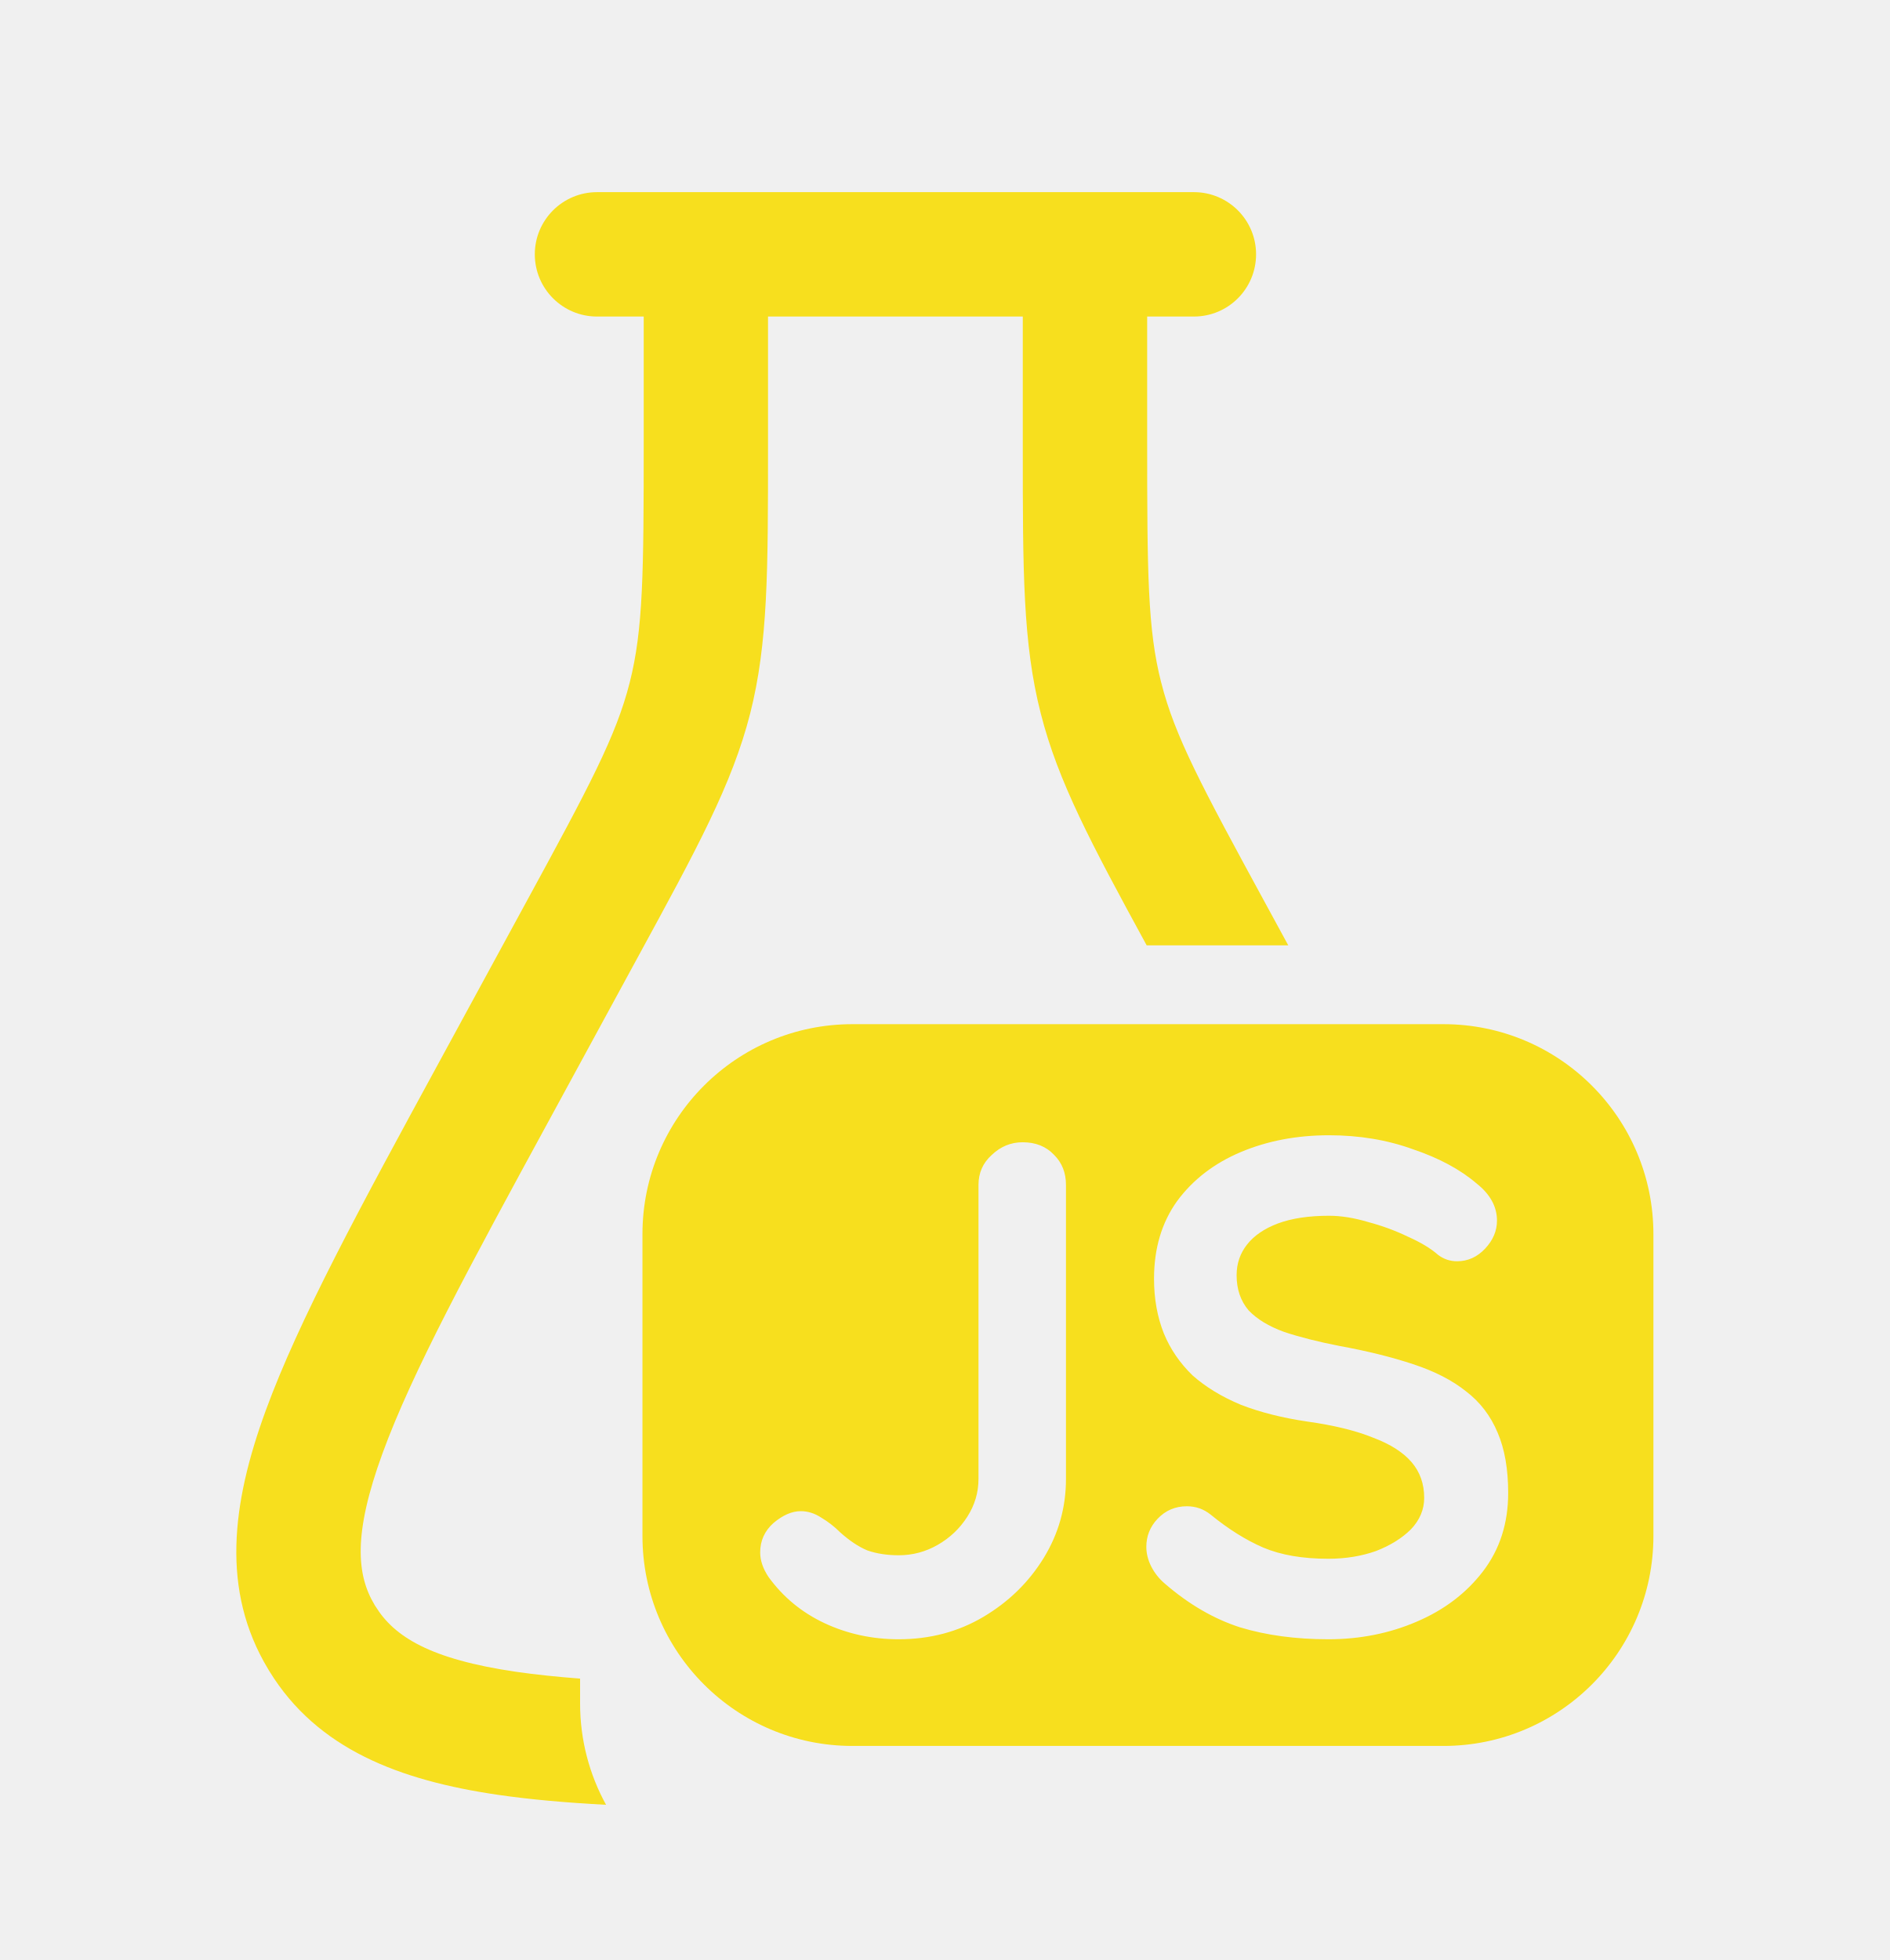
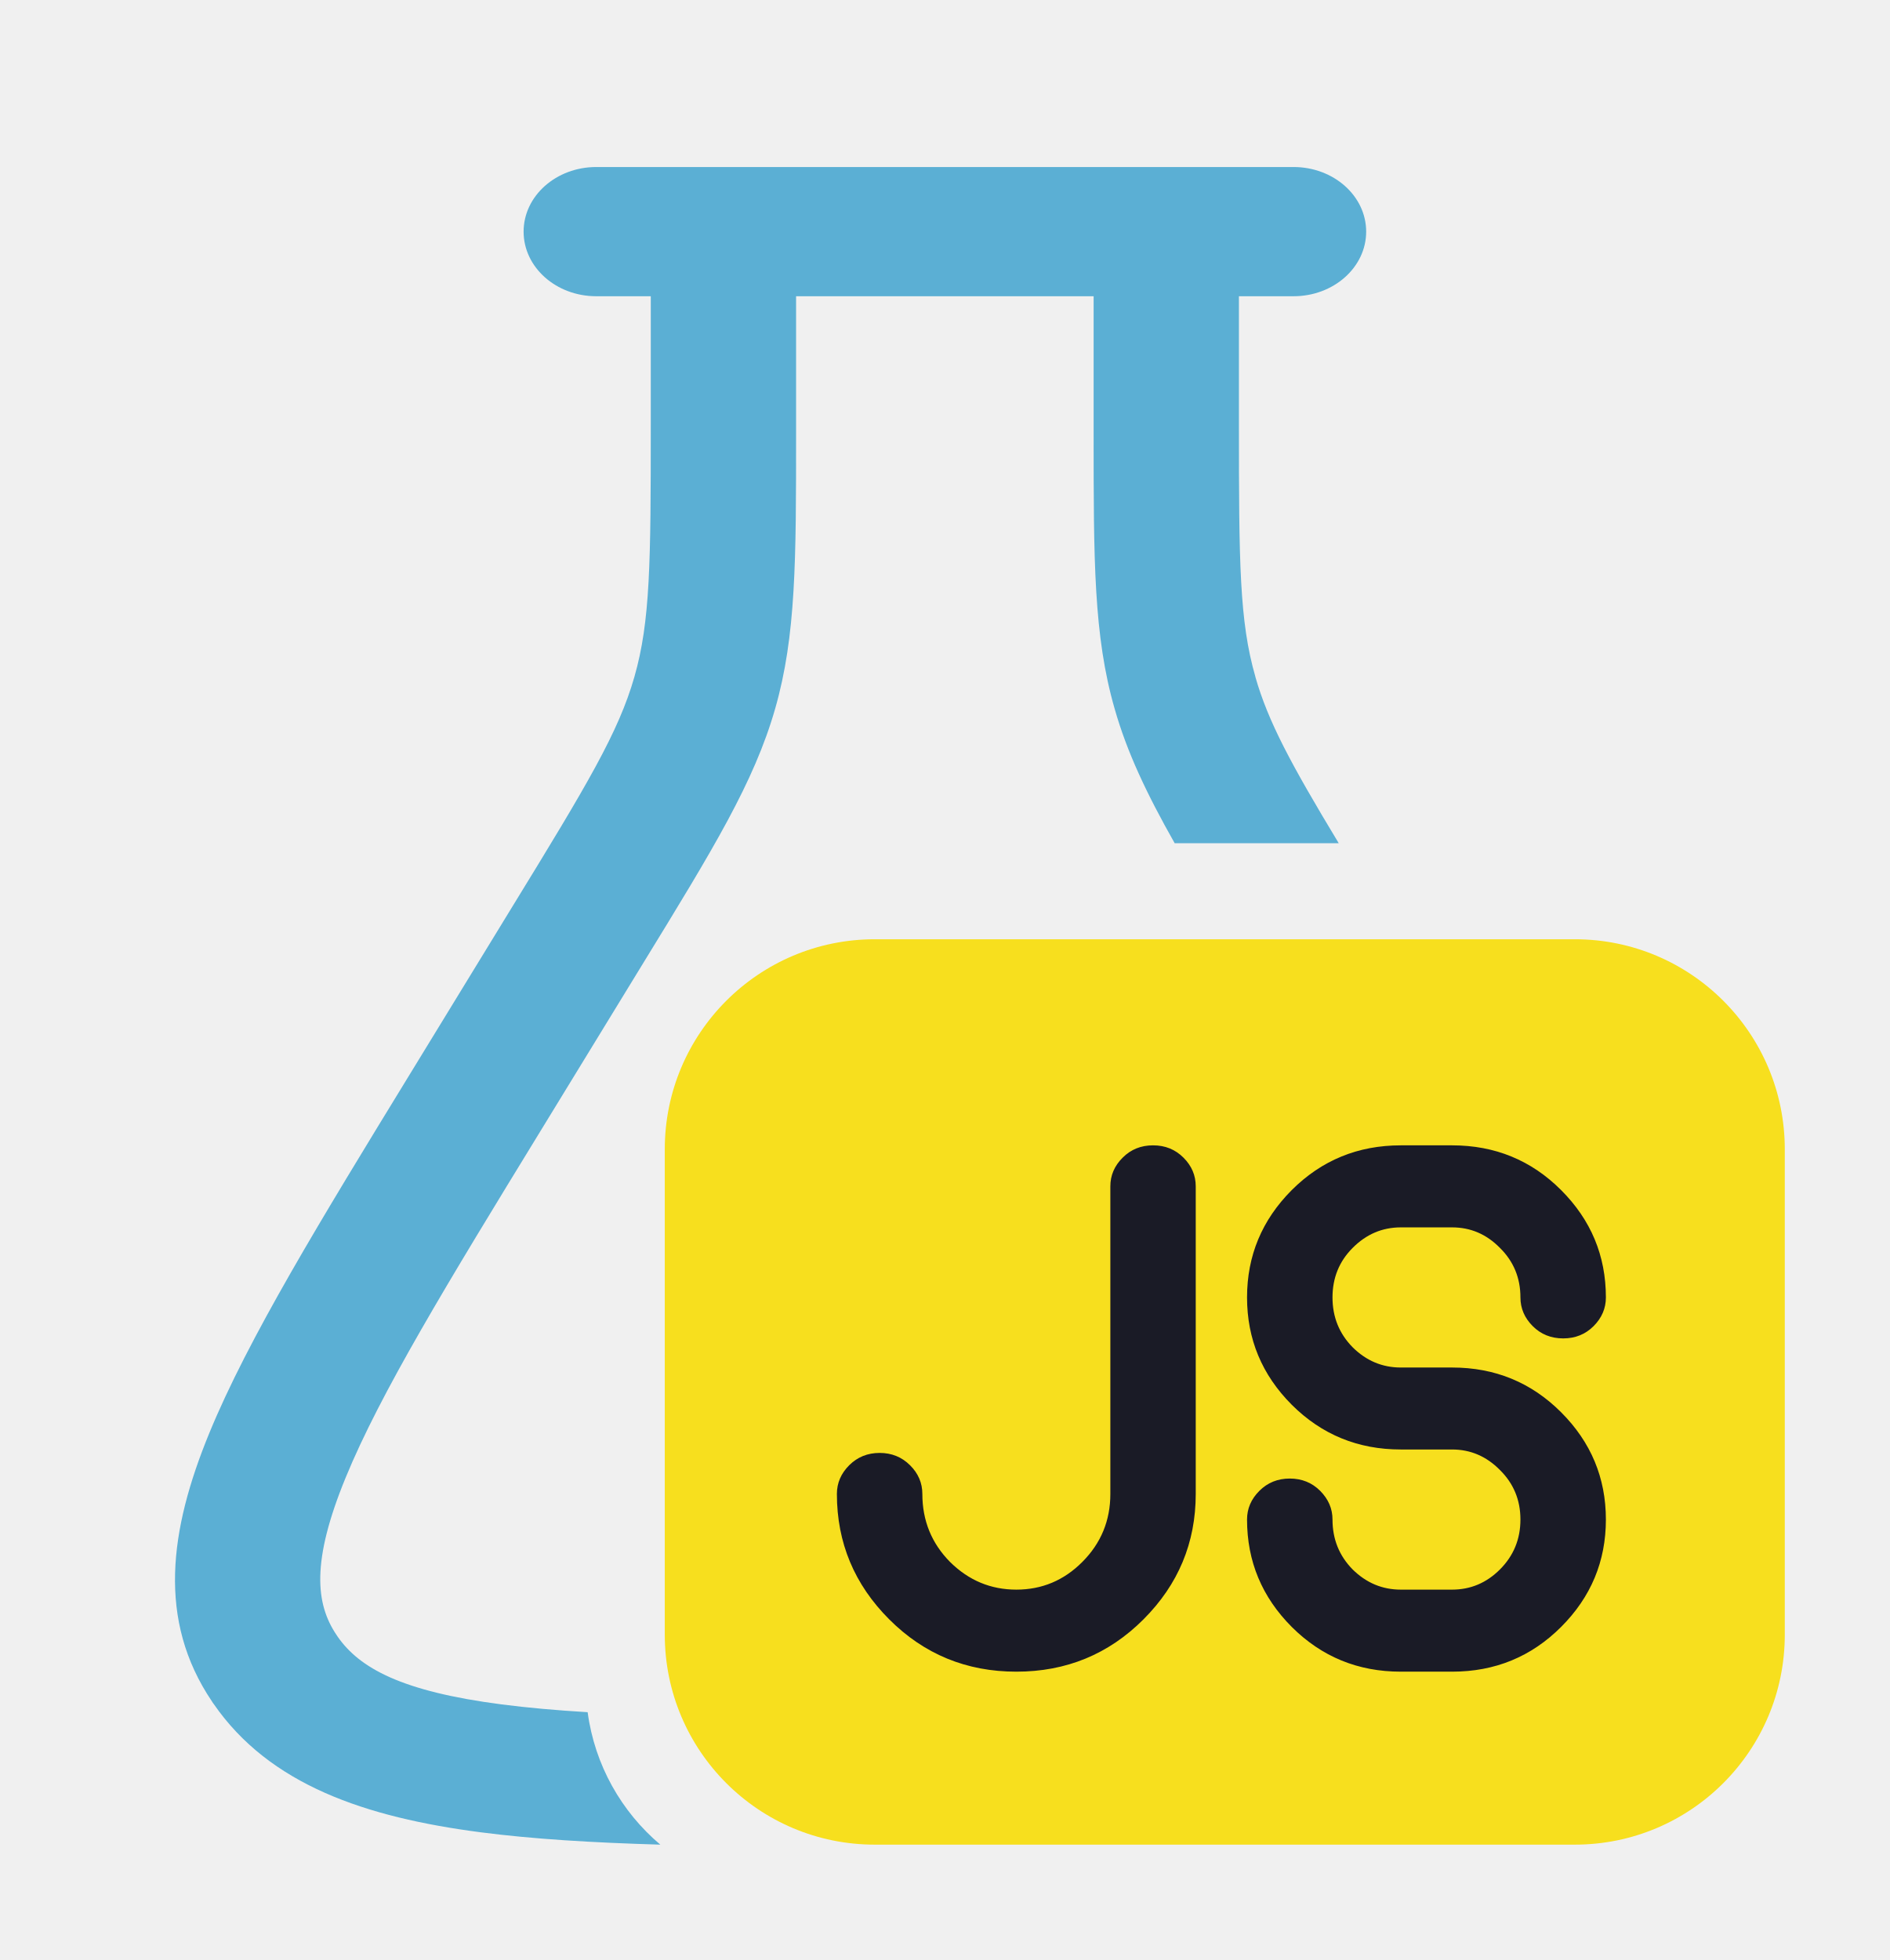
<svg xmlns="http://www.w3.org/2000/svg" width="27" height="28" viewBox="0 0 27 28" fill="none">
  <g clip-path="url(#clip0_160_599)">
-     <path fill-rule="evenodd" clip-rule="evenodd" d="M12.179 14.631C10.522 14.631 9.179 15.974 9.179 17.631V21.942C9.179 23.599 10.522 24.942 12.179 24.942H20.623C22.28 24.942 23.623 23.599 23.623 21.942V17.631C23.623 15.974 22.28 14.631 20.623 14.631H12.179ZM11.78 23.188C12.107 23.341 12.46 23.418 12.841 23.418C13.287 23.418 13.691 23.311 14.05 23.098C14.411 22.884 14.697 22.605 14.911 22.258C15.124 21.911 15.23 21.535 15.23 21.128V16.928C15.23 16.755 15.174 16.611 15.06 16.498C14.947 16.378 14.797 16.318 14.611 16.318C14.444 16.318 14.297 16.378 14.171 16.498C14.044 16.611 13.98 16.755 13.98 16.928V21.128C13.98 21.321 13.927 21.501 13.82 21.668C13.714 21.834 13.574 21.968 13.4 22.068C13.227 22.168 13.04 22.218 12.841 22.218C12.674 22.218 12.524 22.195 12.39 22.148C12.264 22.095 12.134 22.008 12.001 21.888C11.921 21.808 11.831 21.738 11.73 21.678C11.637 21.618 11.54 21.588 11.441 21.588C11.314 21.588 11.184 21.645 11.05 21.758C10.924 21.871 10.861 22.011 10.861 22.178C10.861 22.291 10.9 22.408 10.98 22.528C11.187 22.814 11.454 23.035 11.78 23.188ZM17.718 23.248C18.091 23.361 18.511 23.418 18.978 23.418C19.431 23.418 19.851 23.334 20.238 23.168C20.631 23.001 20.948 22.761 21.188 22.448C21.428 22.134 21.548 21.761 21.548 21.328C21.548 20.988 21.498 20.701 21.398 20.468C21.298 20.228 21.148 20.031 20.948 19.878C20.748 19.718 20.495 19.588 20.188 19.488C19.888 19.388 19.538 19.301 19.138 19.228C18.831 19.168 18.568 19.101 18.348 19.028C18.128 18.948 17.958 18.845 17.838 18.718C17.725 18.584 17.668 18.418 17.668 18.218C17.668 18.051 17.718 17.904 17.818 17.778C17.918 17.651 18.065 17.551 18.258 17.478C18.458 17.404 18.701 17.368 18.988 17.368C19.161 17.368 19.348 17.398 19.548 17.458C19.748 17.511 19.938 17.581 20.118 17.668C20.298 17.748 20.441 17.834 20.548 17.928C20.628 17.988 20.718 18.018 20.818 18.018C20.971 18.018 21.105 17.958 21.218 17.838C21.331 17.718 21.388 17.584 21.388 17.438C21.388 17.238 21.291 17.061 21.098 16.908C20.865 16.708 20.561 16.544 20.188 16.418C19.821 16.285 19.421 16.218 18.988 16.218C18.528 16.218 18.108 16.298 17.728 16.458C17.348 16.618 17.045 16.851 16.818 17.158C16.598 17.465 16.488 17.834 16.488 18.268C16.488 18.555 16.535 18.814 16.628 19.048C16.721 19.274 16.858 19.474 17.038 19.648C17.225 19.814 17.455 19.954 17.728 20.068C18.001 20.174 18.318 20.255 18.678 20.308C19.058 20.361 19.371 20.438 19.618 20.538C19.865 20.631 20.048 20.748 20.168 20.888C20.288 21.028 20.348 21.198 20.348 21.398C20.348 21.564 20.285 21.715 20.158 21.848C20.031 21.974 19.865 22.078 19.658 22.158C19.451 22.231 19.225 22.268 18.978 22.268C18.611 22.268 18.301 22.215 18.048 22.108C17.801 22.001 17.551 21.845 17.298 21.638C17.198 21.558 17.085 21.518 16.958 21.518C16.791 21.518 16.651 21.578 16.538 21.698C16.431 21.811 16.378 21.945 16.378 22.098C16.378 22.191 16.401 22.285 16.448 22.378C16.495 22.471 16.561 22.555 16.648 22.628C16.988 22.921 17.345 23.128 17.718 23.248Z" fill="#F7DF1E" />
-     <path fill-rule="evenodd" clip-rule="evenodd" d="M8.53 2.745C8.039 2.745 7.641 3.143 7.641 3.633C7.641 4.124 8.039 4.522 8.53 4.522H9.197V6.285C9.197 8.19 9.19 8.991 8.996 9.754C8.802 10.517 8.423 11.227 7.508 12.906L6.26 15.199L6.26 15.199C5.152 17.234 4.271 18.852 3.795 20.155C3.31 21.482 3.155 22.721 3.83 23.843L3.842 23.863L3.85 23.876C4.533 24.988 5.707 25.435 7.119 25.641C7.58 25.708 8.093 25.753 8.659 25.783C8.423 25.354 8.288 24.861 8.288 24.336V23.98C7.958 23.955 7.654 23.923 7.375 23.883C6.142 23.703 5.633 23.38 5.367 22.951L5.357 22.936L5.353 22.929C5.095 22.5 5.043 21.918 5.464 20.765C5.888 19.602 6.703 18.101 7.857 15.982L9.11 13.679C9.959 12.121 10.46 11.204 10.718 10.193C10.973 9.188 10.973 8.153 10.973 6.41L10.973 6.285V4.522H14.613V6.284L14.613 6.409C14.613 8.152 14.613 9.189 14.87 10.193C15.117 11.166 15.592 12.054 16.383 13.505H18.406L18.08 12.906C17.165 11.226 16.785 10.517 16.592 9.755L16.591 9.753C16.396 8.992 16.39 8.19 16.39 6.284V4.522H17.058C17.549 4.522 17.946 4.124 17.946 3.633C17.946 3.143 17.549 2.745 17.058 2.745H8.53Z" fill="#F7DF1E" />
+     <path fill-rule="evenodd" clip-rule="evenodd" d="M8.519 2.386C7.946 2.386 7.481 2.799 7.481 3.309C7.481 3.819 7.946 4.232 8.519 4.232H9.298V6.064C9.298 8.044 9.291 8.876 9.064 9.669C8.837 10.461 8.395 11.2 7.325 12.944L5.868 15.326L5.868 15.326C4.574 17.441 3.545 19.122 2.989 20.476C2.423 21.855 2.242 23.142 3.029 24.307L3.043 24.329L3.053 24.342C3.851 25.498 5.222 25.962 6.871 26.176C7.61 26.272 8.464 26.324 9.434 26.352C8.879 25.883 8.497 25.216 8.396 24.46C7.948 24.433 7.541 24.397 7.17 24.349C5.73 24.163 5.136 23.827 4.825 23.382L4.814 23.365L4.809 23.358C4.508 22.913 4.446 22.307 4.938 21.11C5.434 19.901 6.385 18.342 7.733 16.14L9.197 13.747C10.189 12.129 10.774 11.175 11.075 10.124C11.374 9.081 11.374 8.005 11.374 6.194L11.374 6.064V4.232H15.625V6.063L15.625 6.193C15.625 8.005 15.625 9.082 15.925 10.124C16.102 10.746 16.381 11.335 16.783 12.046H19.127C18.444 10.915 18.119 10.31 17.936 9.67L17.936 9.667C17.708 8.877 17.701 8.044 17.701 6.063V4.232H18.481C19.054 4.232 19.519 3.819 19.519 3.309C19.519 2.799 19.054 2.386 18.481 2.386H8.519Z" fill="#5BAFD4" />
+     <path d="M9.498 16.418C9.498 14.761 10.841 13.418 12.498 13.418H22.5C24.157 13.418 25.5 14.761 25.5 16.418V23.352C25.5 25.009 24.157 26.352 22.5 26.352H12.498C10.841 26.352 9.498 25.009 9.498 23.352V16.418Z" fill="#F7DF1E" />
+     <path d="M11.957 21.342C11.957 21.186 12.016 21.049 12.133 20.932C12.251 20.815 12.395 20.756 12.568 20.756C12.74 20.756 12.885 20.815 13.002 20.932C13.12 21.049 13.178 21.186 13.178 21.342C13.178 21.723 13.31 22.047 13.574 22.314C13.841 22.578 14.156 22.709 14.521 22.709C14.886 22.709 15.2 22.578 15.463 22.314C15.73 22.047 15.864 21.723 15.864 21.342V16.948C15.864 16.791 15.922 16.655 16.04 16.538C16.157 16.42 16.302 16.362 16.474 16.362C16.647 16.362 16.791 16.42 16.909 16.538C17.026 16.655 17.084 16.791 17.084 16.948V21.342C17.084 22.039 16.835 22.636 16.337 23.134C15.839 23.632 15.234 23.881 14.521 23.881C13.808 23.881 13.203 23.632 12.705 23.134C12.207 22.636 11.957 22.039 11.957 21.342ZM22.944 18.535C22.944 18.691 22.885 18.828 22.768 18.945C22.651 19.062 22.506 19.12 22.334 19.12C22.161 19.12 22.016 19.062 21.899 18.945C21.782 18.828 21.723 18.691 21.723 18.535C21.723 18.255 21.625 18.019 21.43 17.827C21.238 17.631 21.01 17.534 20.747 17.534H20.014C19.75 17.534 19.521 17.631 19.326 17.827C19.134 18.019 19.038 18.255 19.038 18.535C19.038 18.815 19.134 19.052 19.326 19.247C19.521 19.44 19.75 19.536 20.014 19.536H20.747C21.359 19.536 21.878 19.749 22.304 20.175C22.731 20.602 22.944 21.113 22.944 21.708C22.944 22.304 22.731 22.815 22.304 23.242C21.878 23.668 21.359 23.881 20.747 23.881H20.014C19.402 23.881 18.883 23.668 18.456 23.242C18.03 22.815 17.817 22.304 17.817 21.708C17.817 21.552 17.875 21.416 17.993 21.298C18.11 21.181 18.255 21.122 18.427 21.122C18.6 21.122 18.745 21.181 18.862 21.298C18.979 21.416 19.038 21.552 19.038 21.708C19.038 21.988 19.134 22.226 19.326 22.421C19.521 22.613 19.75 22.709 20.014 22.709H20.747C21.01 22.709 21.238 22.613 21.43 22.421C21.625 22.226 21.723 21.988 21.723 21.708C21.723 21.428 21.625 21.192 21.43 21C21.238 20.805 21.01 20.707 20.747 20.707H20.014C19.402 20.707 18.883 20.494 18.456 20.068C18.03 19.641 17.817 19.13 17.817 18.535C17.817 17.939 18.03 17.428 18.456 17.001C18.883 16.575 19.402 16.362 20.014 16.362H20.747C21.359 16.362 21.878 16.575 22.304 17.001C22.731 17.428 22.944 17.939 22.944 18.535Z" fill="#1A1B26" />
  </g>
  <defs>
    <clipPath id="clip0_160_599">
-       <rect width="24" height="24" fill="white" transform="translate(1.5 2.26385)" />
+       <rect width="24" height="24" fill="white" transform="translate(1.5 2.38364)" />
    </clipPath>
  </defs>
</svg>
